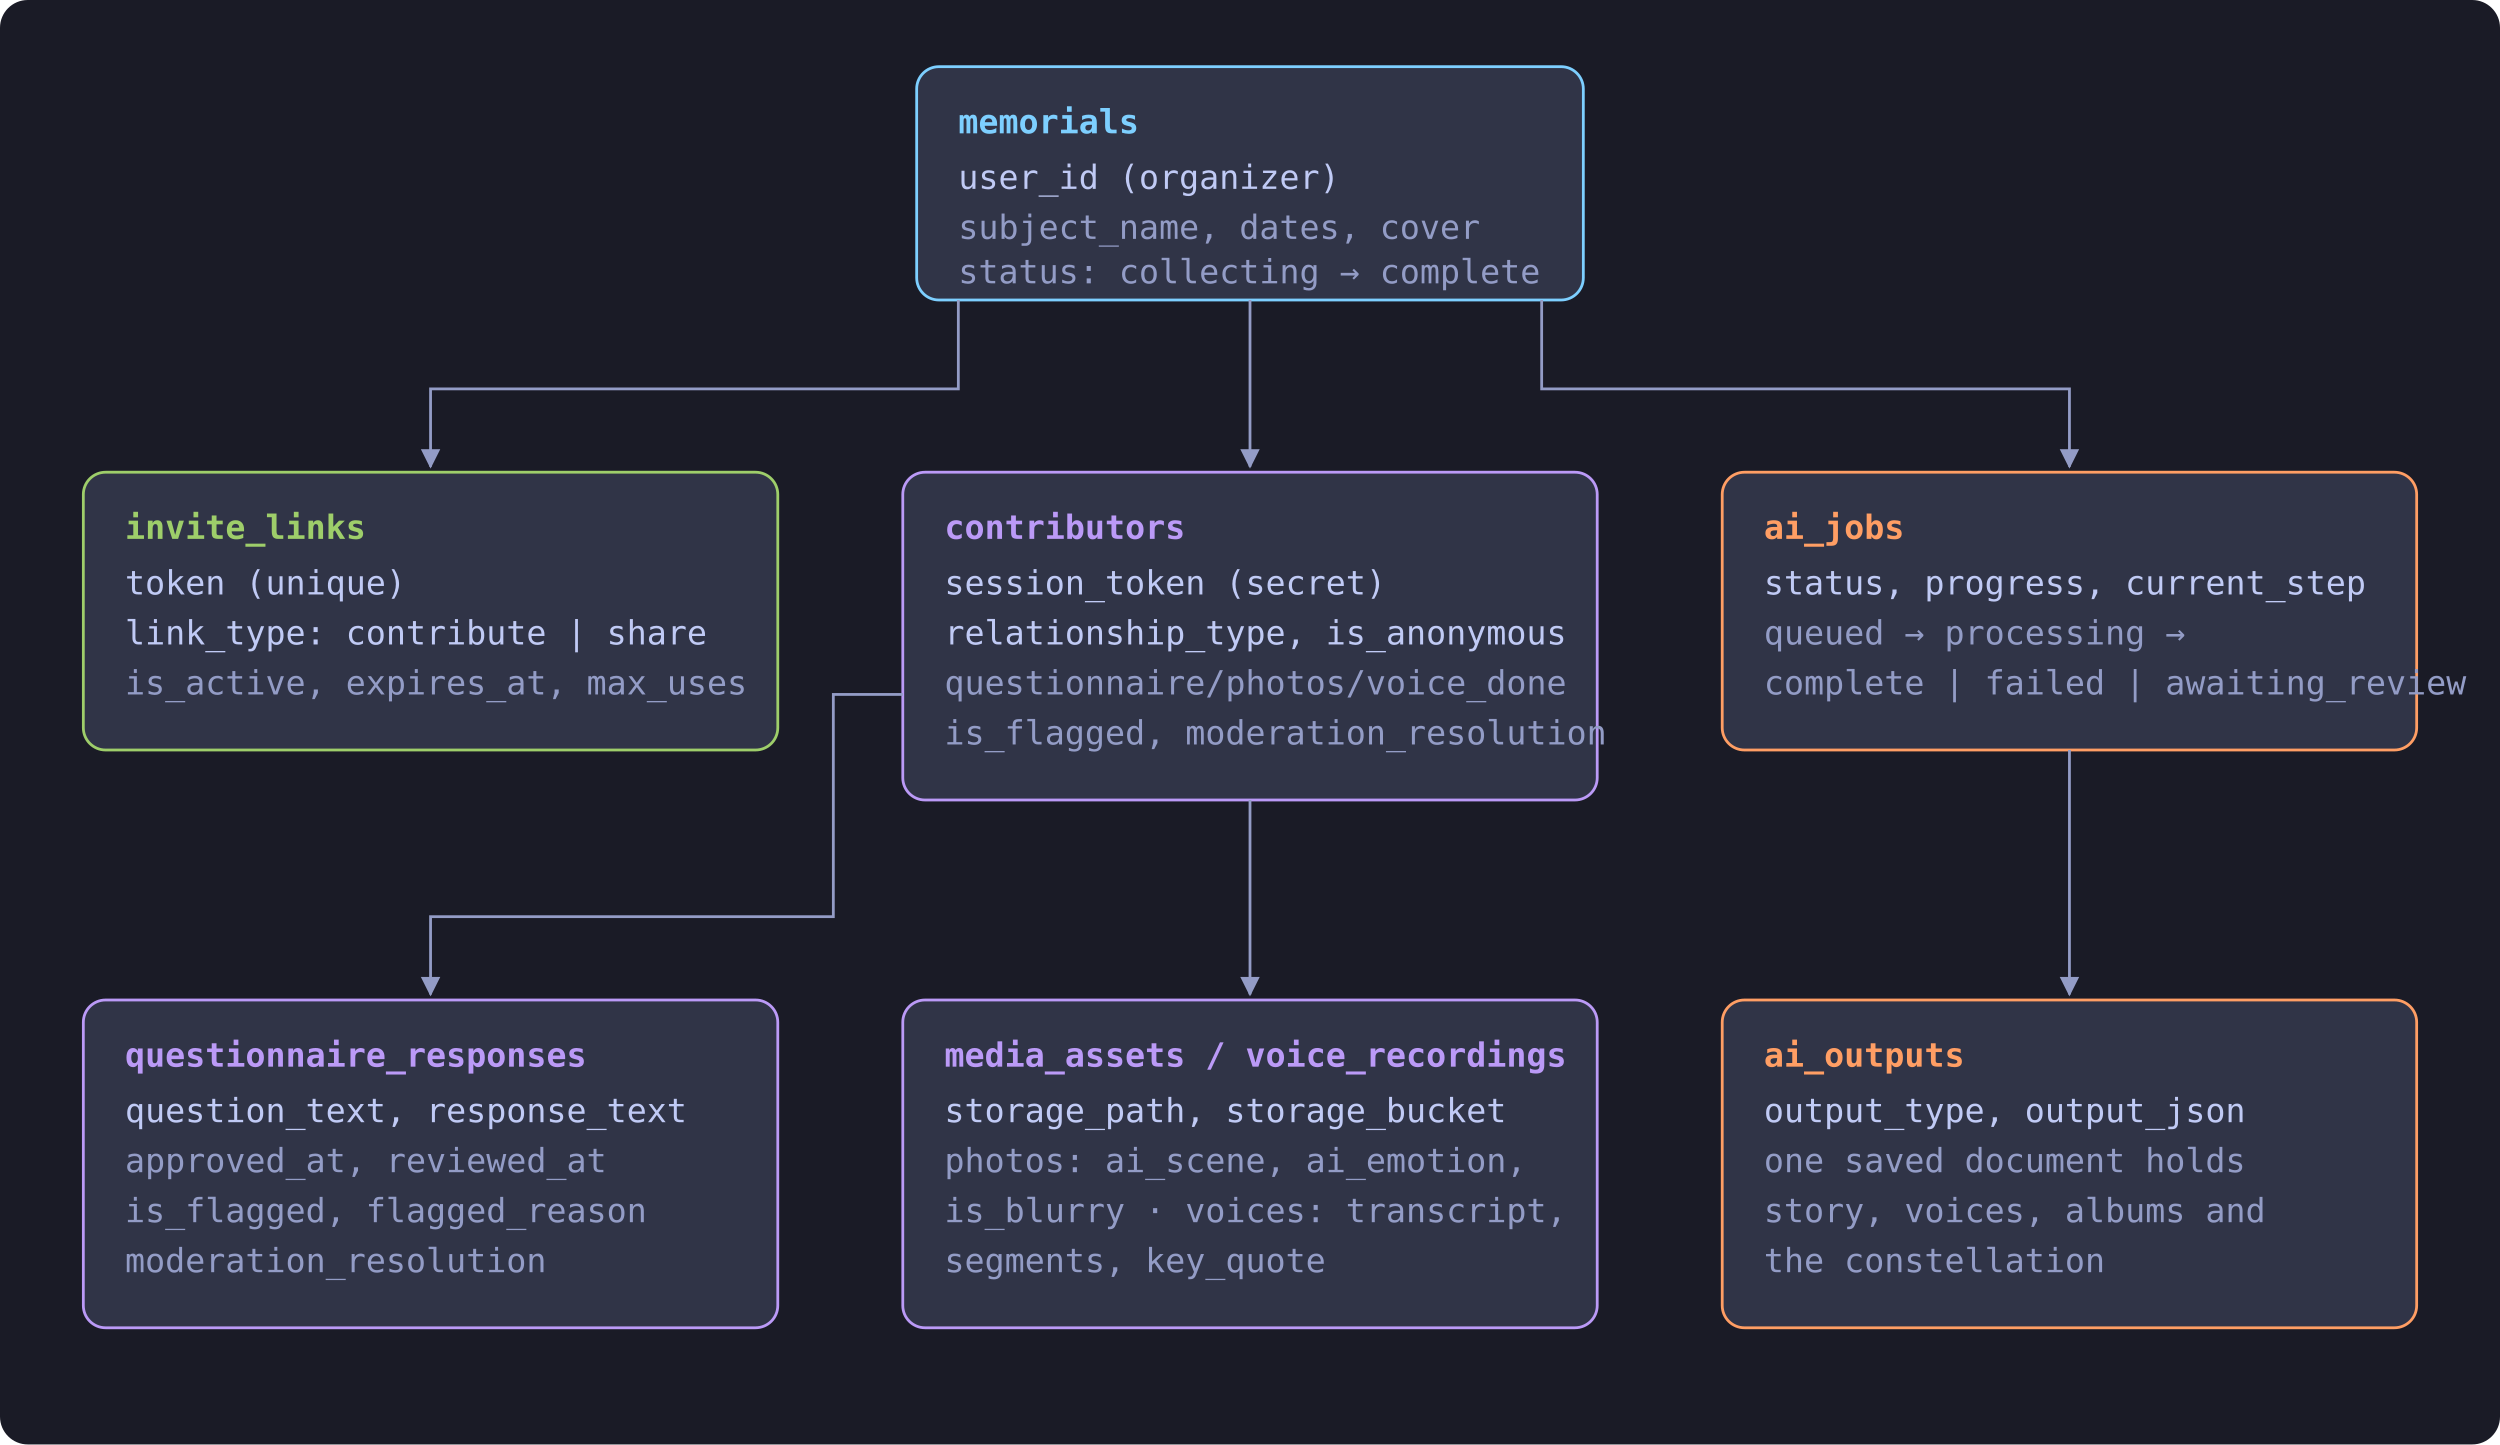
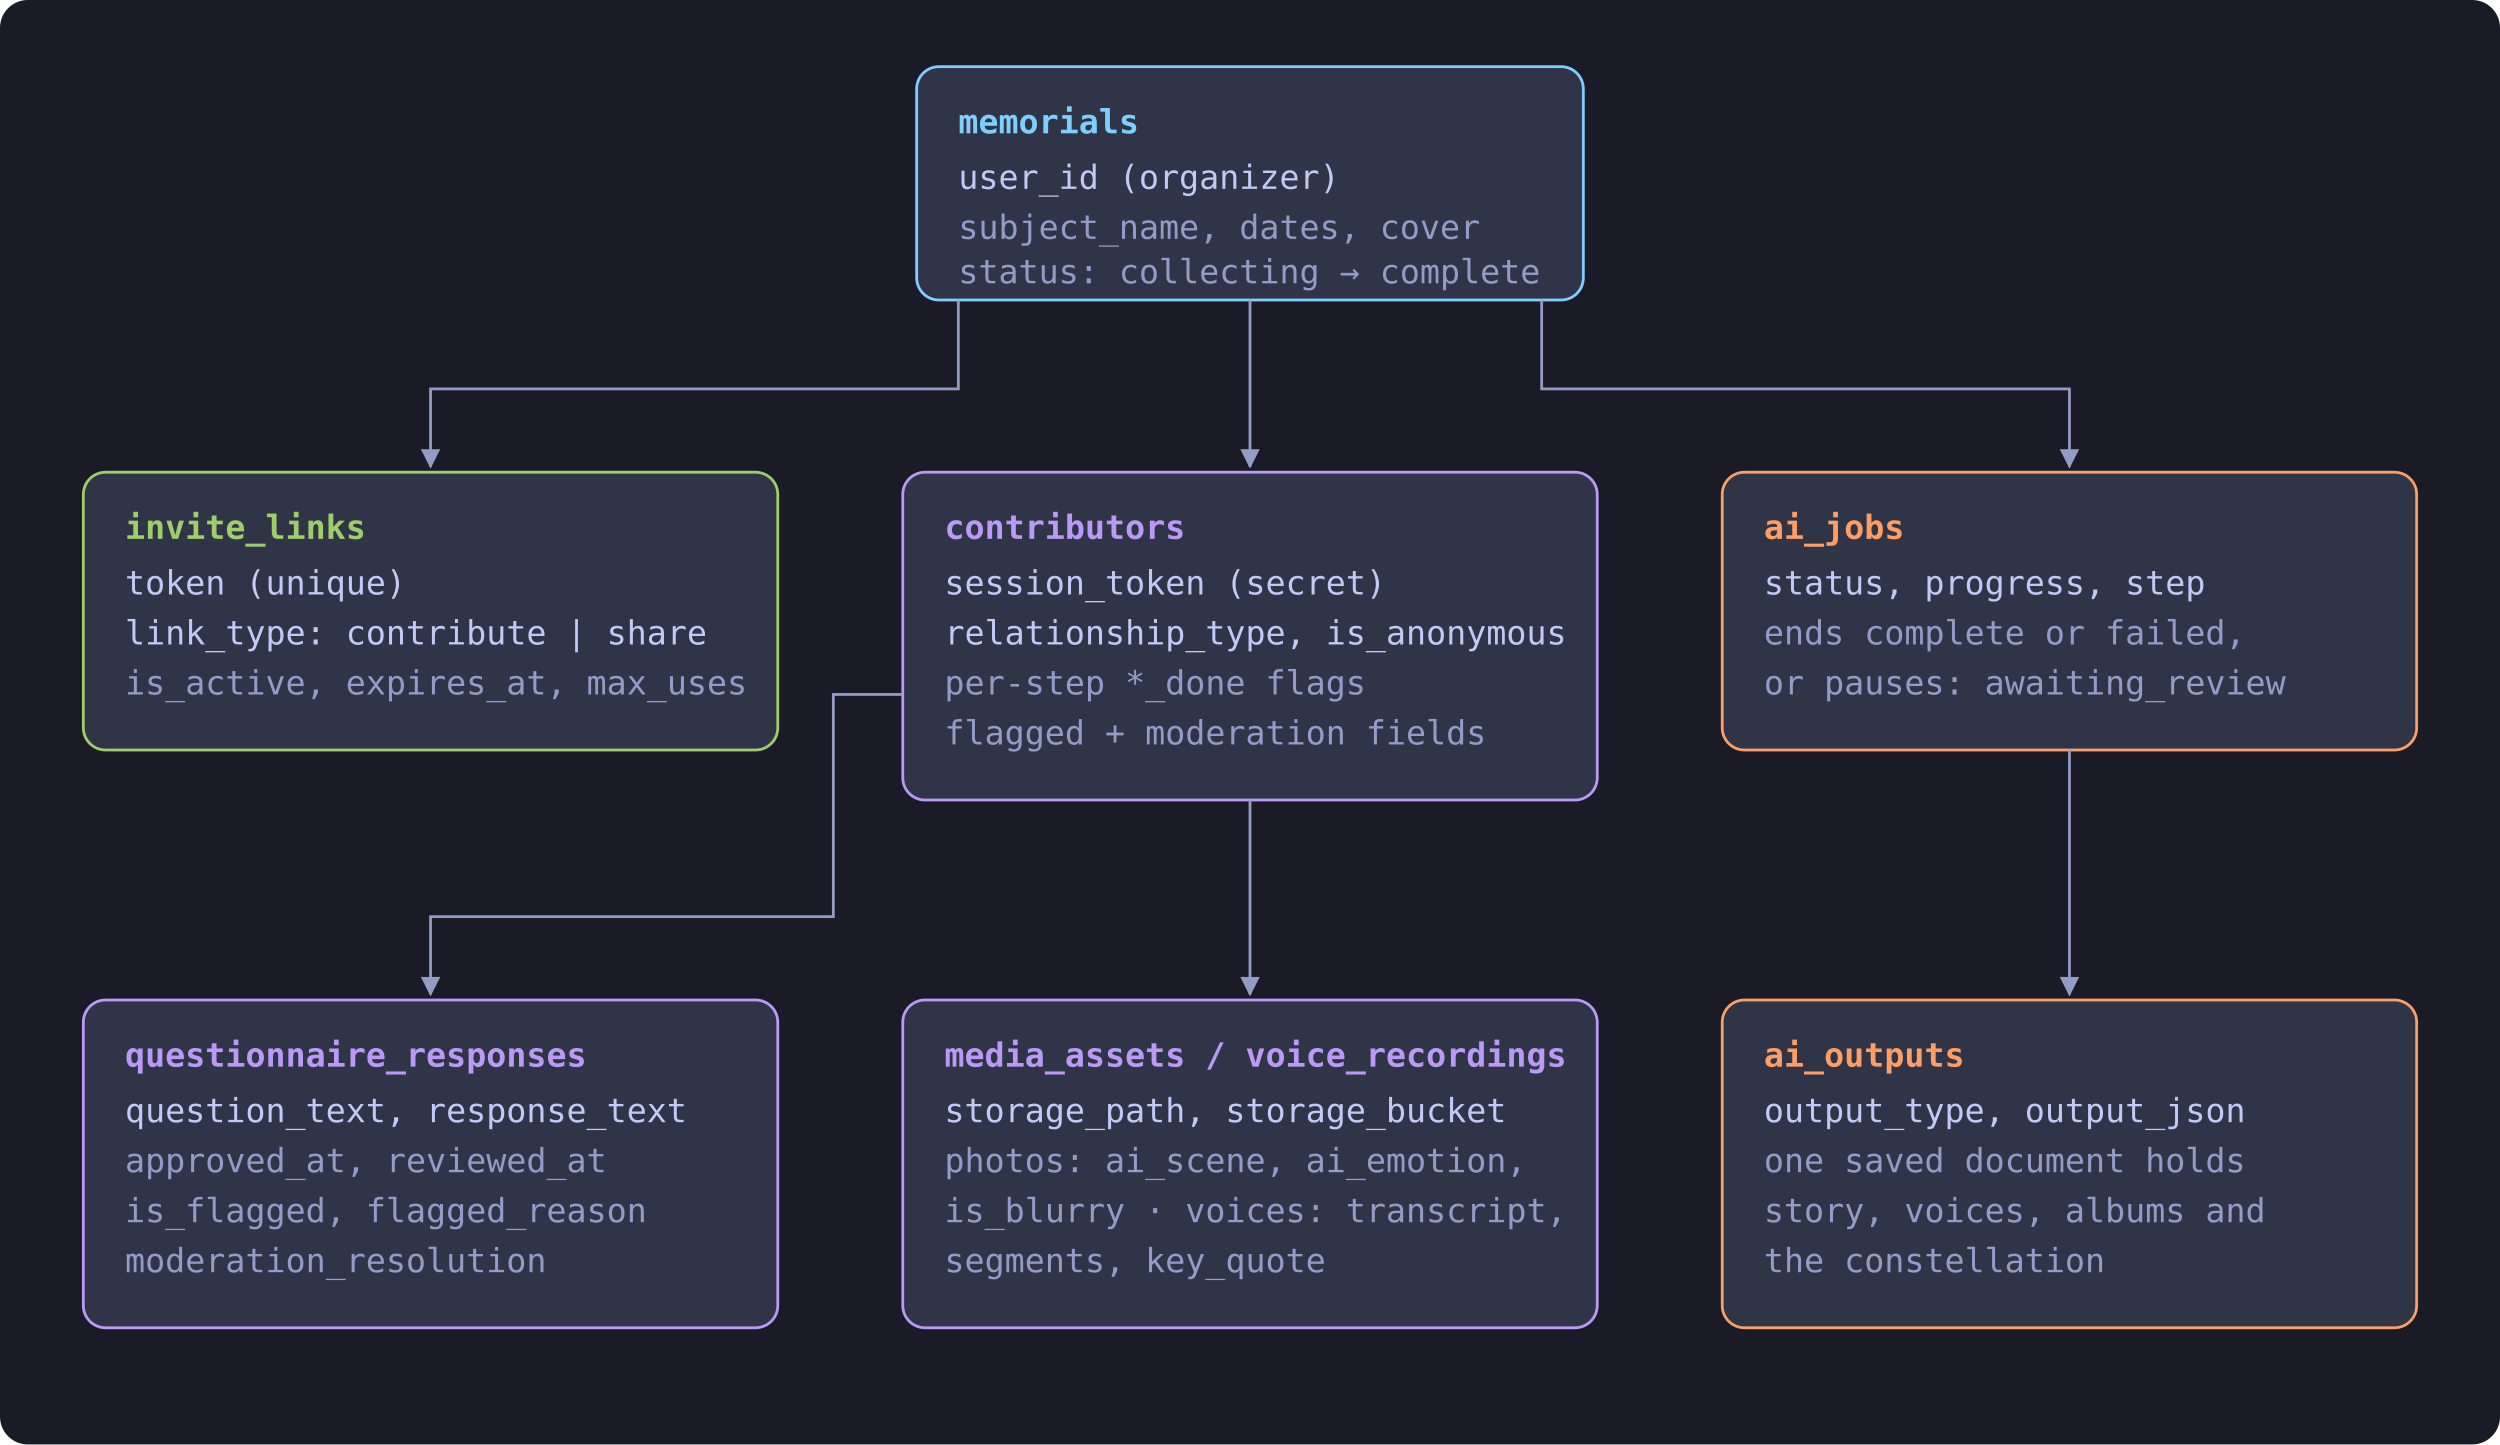
<svg xmlns="http://www.w3.org/2000/svg" viewBox="0 0 900 520" font-family="Consolas, Monaco, monospace" font-size="12">
  <defs>
    <marker id="a" viewBox="0 0 10 10" refX="9" refY="5" markerWidth="7" markerHeight="7" orient="auto-start-reverse">
      <path d="M0 0L10 5L0 10z" fill="#939CC6" />
    </marker>
  </defs>
  <rect width="900" height="520" rx="10" fill="#1a1b26" />
  <rect x="330" y="24" width="240" height="84" rx="8" fill="#303447" stroke="#7DCFFF" />
  <text x="345" y="48" fill="#7DCFFF" font-weight="bold">memorials</text>
  <text x="345" y="68" fill="#C0CAF5">user_id (organizer)</text>
  <text x="345" y="86" fill="#939CC6">subject_name, dates, cover</text>
  <text x="345" y="102" fill="#939CC6">status: collecting → complete</text>
  <rect x="30" y="170" width="250" height="100" rx="8" fill="#303447" stroke="#9ECE6A" />
  <text x="45" y="194" fill="#9ECE6A" font-weight="bold">invite_links</text>
  <text x="45" y="214" fill="#C0CAF5">token (unique)</text>
  <text x="45" y="232" fill="#C0CAF5">link_type: contribute | share</text>
  <text x="45" y="250" fill="#939CC6">is_active, expires_at, max_uses</text>
  <rect x="325" y="170" width="250" height="118" rx="8" fill="#303447" stroke="#BB9AF7" />
  <text x="340" y="194" fill="#BB9AF7" font-weight="bold">contributors</text>
  <text x="340" y="214" fill="#C0CAF5">session_token (secret)</text>
  <text x="340" y="232" fill="#C0CAF5">relationship_type, is_anonymous</text>
-   <text x="340" y="250" fill="#939CC6">questionnaire/photos/voice_done</text>
-   <text x="340" y="268" fill="#939CC6">is_flagged, moderation_resolution</text>
+   <text x="340" y="250" fill="#939CC6">per-step *_done flags</text>
+   <text x="340" y="268" fill="#939CC6">flagged + moderation fields</text>
  <rect x="620" y="170" width="250" height="100" rx="8" fill="#303447" stroke="#FF9E64" />
  <text x="635" y="194" fill="#FF9E64" font-weight="bold">ai_jobs</text>
-   <text x="635" y="214" fill="#C0CAF5">status, progress, current_step</text>
-   <text x="635" y="232" fill="#939CC6">queued → processing →</text>
-   <text x="635" y="250" fill="#939CC6">complete | failed | awaiting_review</text>
+   <text x="635" y="214" fill="#C0CAF5">status, progress, step</text>
+   <text x="635" y="232" fill="#939CC6">ends complete or failed,</text>
+   <text x="635" y="250" fill="#939CC6">or pauses: awaiting_review</text>
  <rect x="30" y="360" width="250" height="118" rx="8" fill="#303447" stroke="#BB9AF7" />
  <text x="45" y="384" fill="#BB9AF7" font-weight="bold">questionnaire_responses</text>
  <text x="45" y="404" fill="#C0CAF5">question_text, response_text</text>
  <text x="45" y="422" fill="#939CC6">approved_at, reviewed_at</text>
  <text x="45" y="440" fill="#939CC6">is_flagged, flagged_reason</text>
  <text x="45" y="458" fill="#939CC6">moderation_resolution</text>
  <rect x="325" y="360" width="250" height="118" rx="8" fill="#303447" stroke="#BB9AF7" />
  <text x="340" y="384" fill="#BB9AF7" font-weight="bold">media_assets / voice_recordings</text>
  <text x="340" y="404" fill="#C0CAF5">storage_path, storage_bucket</text>
  <text x="340" y="422" fill="#939CC6">photos: ai_scene, ai_emotion,</text>
  <text x="340" y="440" fill="#939CC6">is_blurry · voices: transcript,</text>
  <text x="340" y="458" fill="#939CC6">segments, key_quote</text>
  <rect x="620" y="360" width="250" height="118" rx="8" fill="#303447" stroke="#FF9E64" />
  <text x="635" y="384" fill="#FF9E64" font-weight="bold">ai_outputs</text>
  <text x="635" y="404" fill="#C0CAF5">output_type, output_json</text>
  <text x="635" y="422" fill="#939CC6">one saved document holds</text>
  <text x="635" y="440" fill="#939CC6">story, voices, albums and</text>
  <text x="635" y="458" fill="#939CC6">the constellation</text>
  <g stroke="#939CC6" fill="none" marker-end="url(#a)">
    <path d="M345 108 V140 H155 V168" />
    <path d="M450 108 V168" />
    <path d="M555 108 V140 H745 V168" />
    <path d="M450 288 V358" />
    <path d="M325 250 H300 V330 H155 V358" />
    <path d="M745 270 V358" />
  </g>
</svg>
